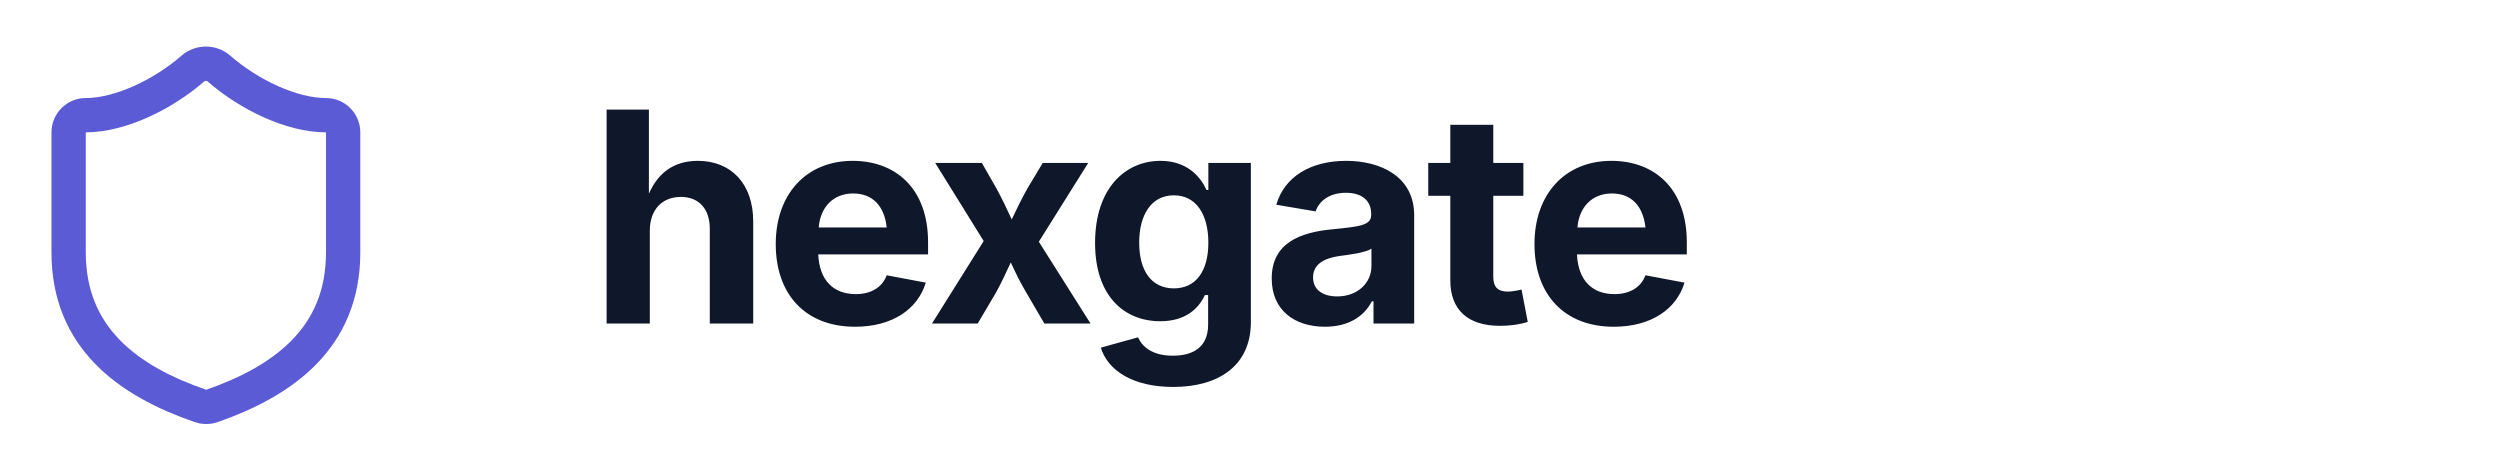
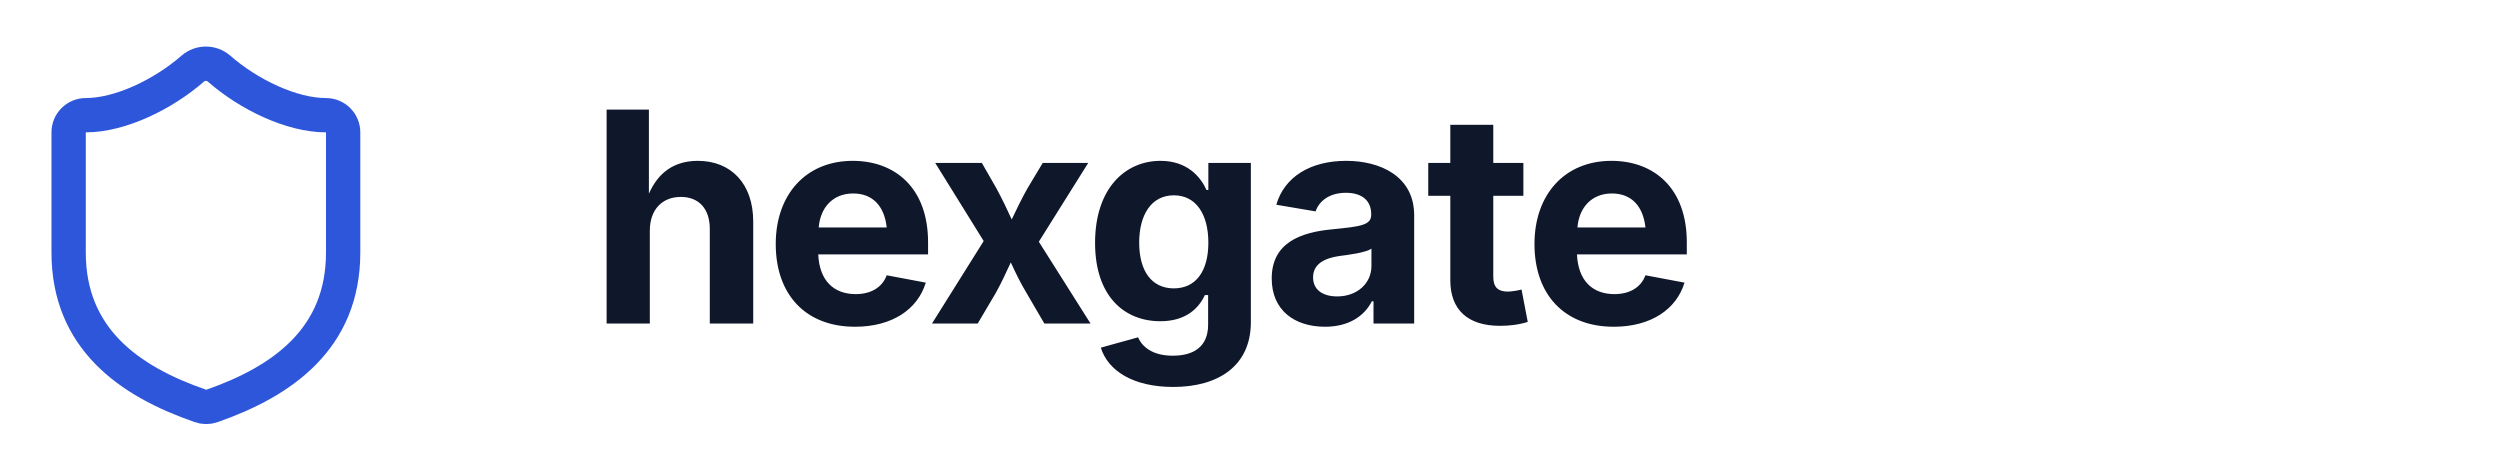
<svg xmlns="http://www.w3.org/2000/svg" width="170" height="32" viewBox="0 0 170 32" fill="none">
  <g transform="translate(0 2) scale(1.1667)">
-     <path d="M20 13c0 5-3.5 7.5-7.66 8.95a1 1 0 0 1-.67-.01C7.5 20.5 4 18 4 13V6a1 1 0 0 1 1-1c2 0 4.5-1.2 6.24-2.72a1.17 1.17 0 0 1 1.52 0C14.51 3.81 17 5 19 5a1 1 0 0 1 1 1z" stroke="#5B5BD6" stroke-width="2" stroke-linecap="round" stroke-linejoin="round" fill="none" />
+     <path d="M20 13c0 5-3.5 7.5-7.66 8.95a1 1 0 0 1-.67-.01C7.5 20.5 4 18 4 13V6a1 1 0 0 1 1-1c2 0 4.5-1.2 6.24-2.72a1.17 1.17 0 0 1 1.52 0C14.51 3.81 17 5 19 5a1 1 0 0 1 1 1z" stroke="#2E56DA" stroke-width="2" stroke-linecap="round" stroke-linejoin="round" fill="none" />
  </g>
  <text x="40" y="22" font-family="system-ui, -apple-system, 'Segoe UI', sans-serif" font-size="20" font-weight="700" fill="#0F172A" letter-spacing="-0.5">hexgate</text>
</svg>
